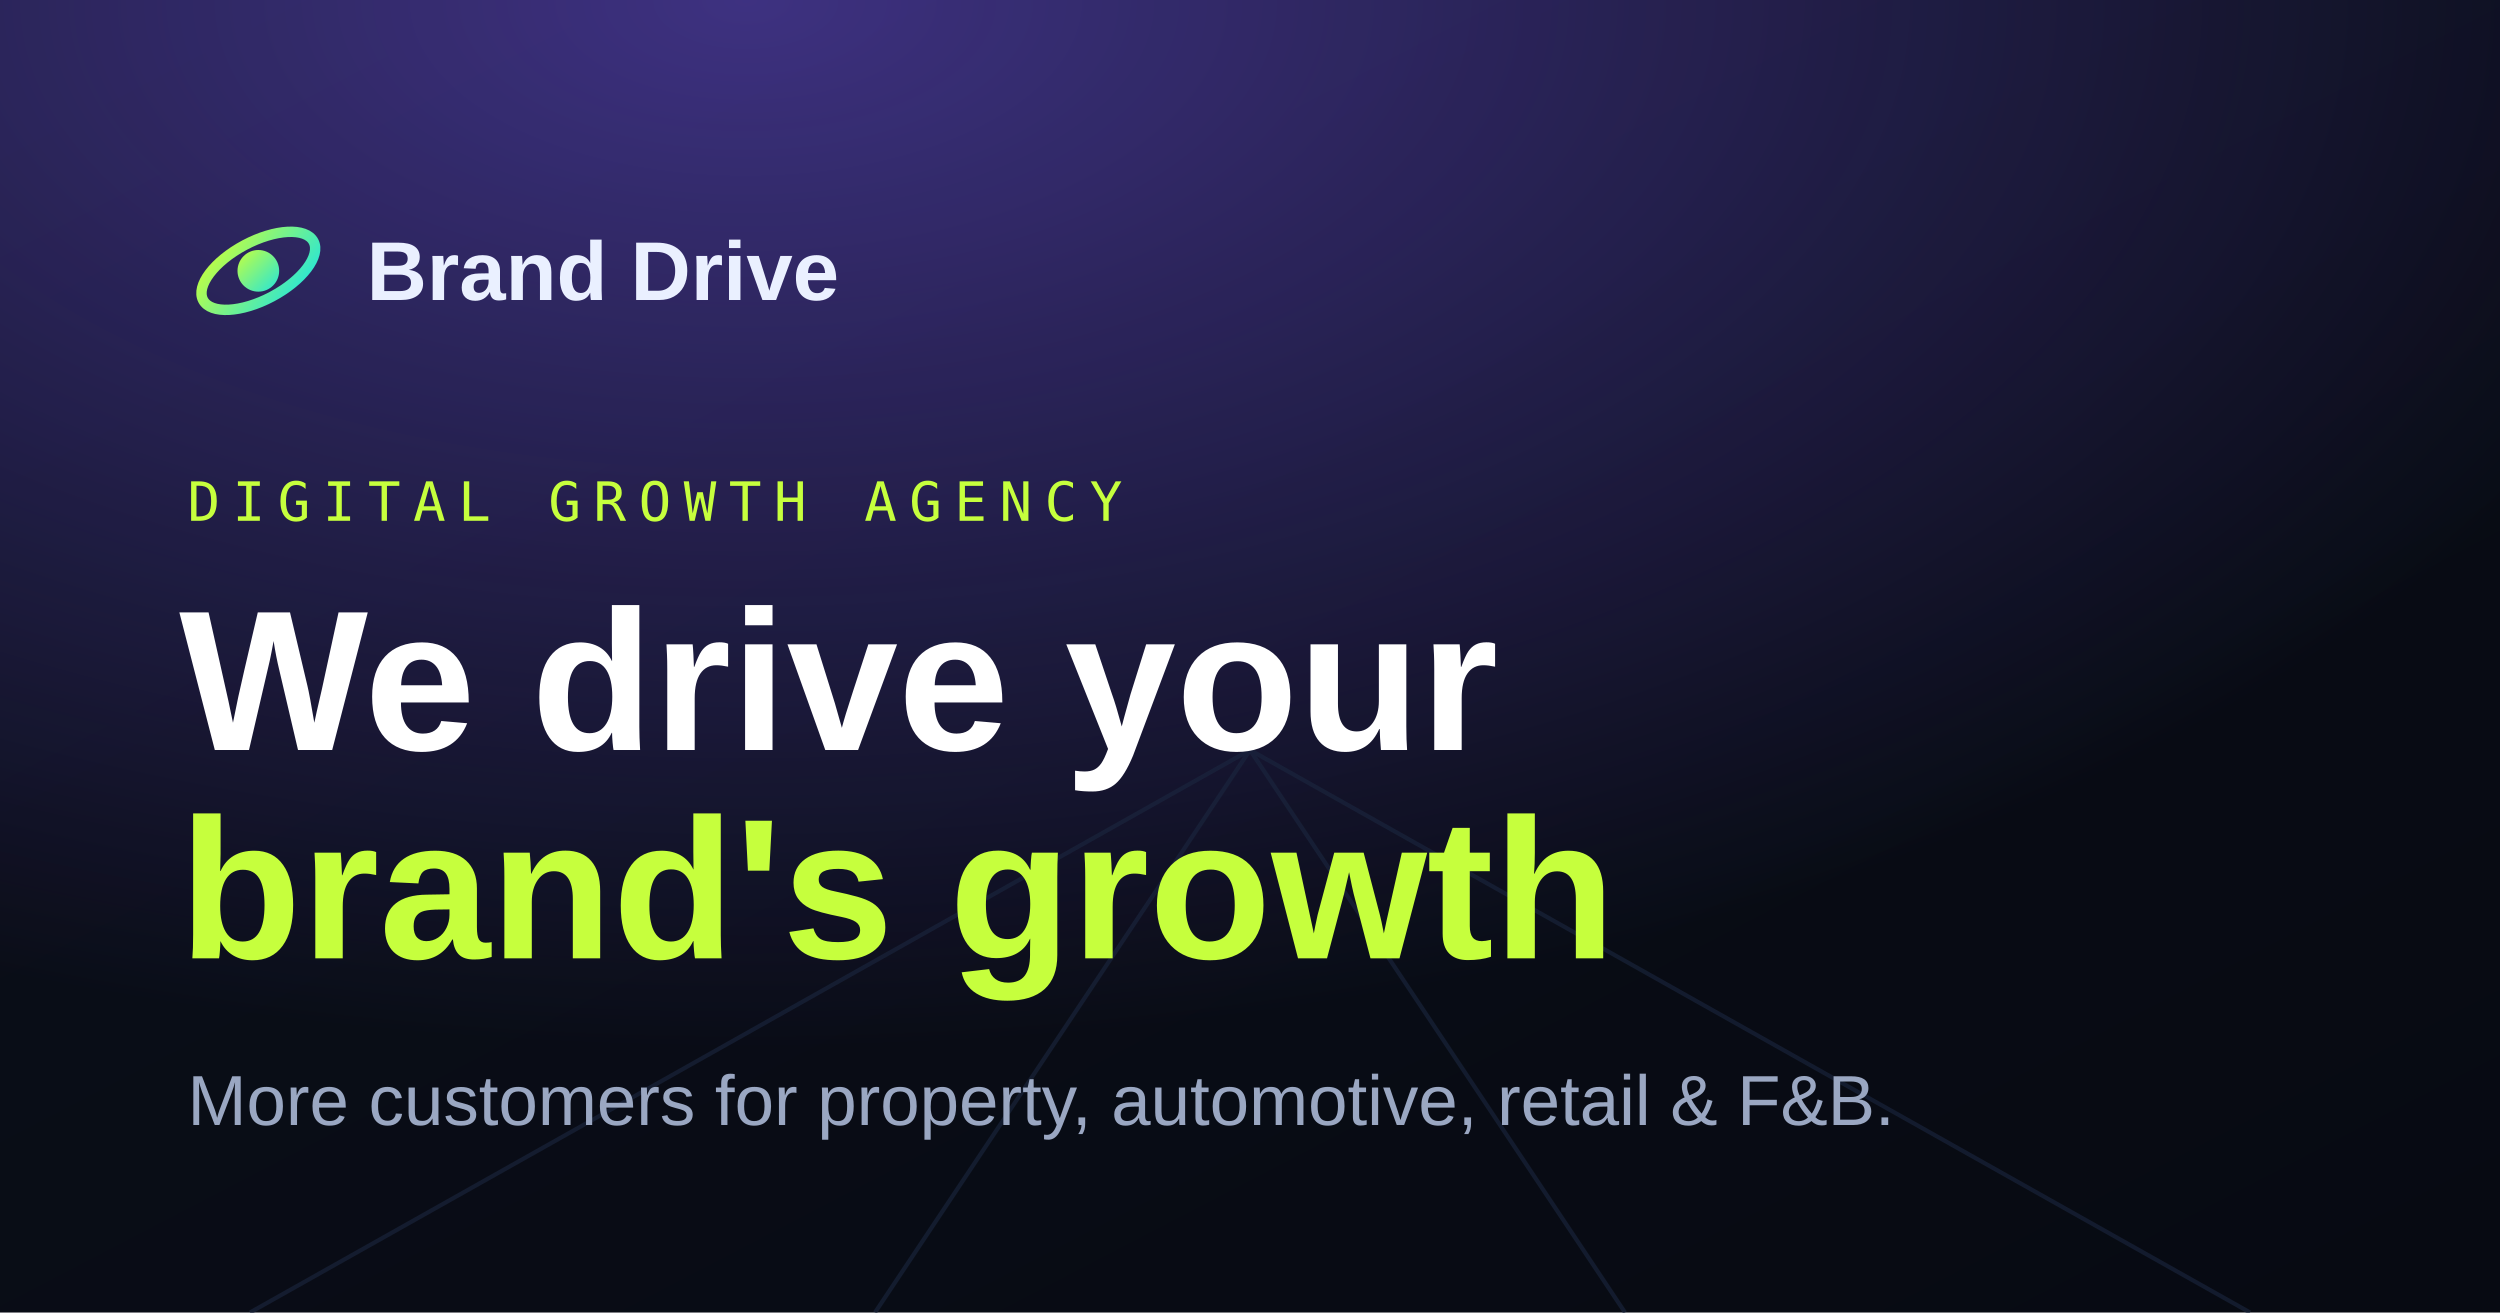
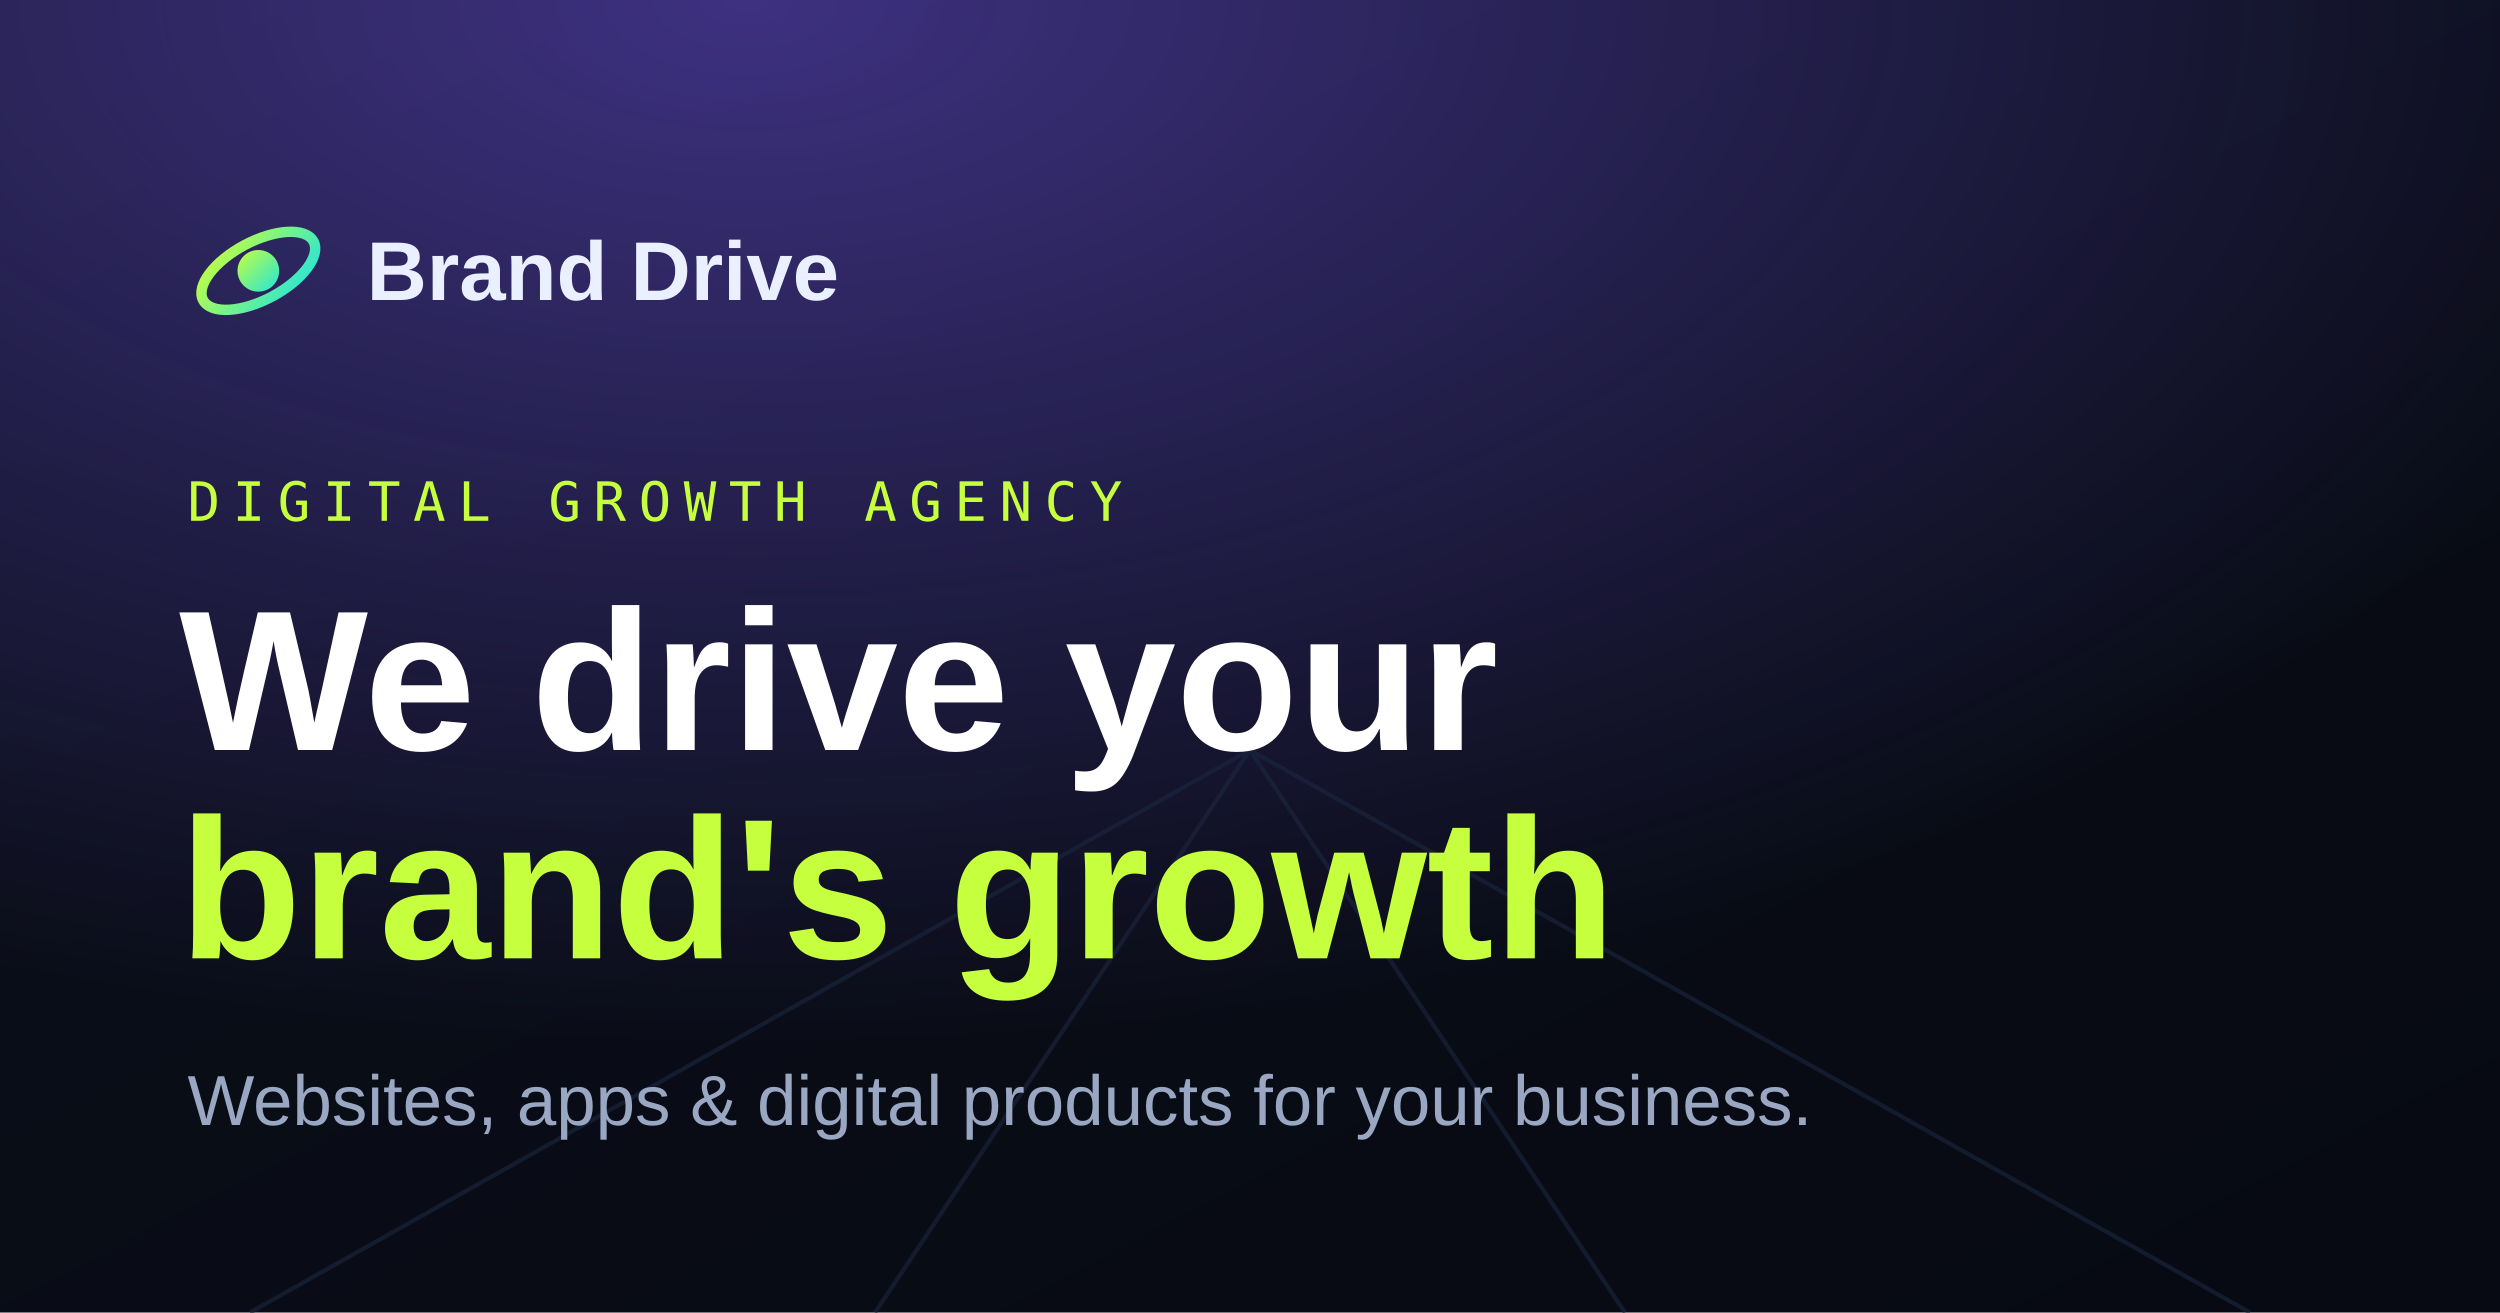
<svg xmlns="http://www.w3.org/2000/svg" width="1200" height="630" viewBox="0 0 1200 630">
  <defs>
    <linearGradient id="bg" x1="0" y1="0" x2="1" y2="1">
      <stop offset="0%" stop-color="#0b0f1a" />
      <stop offset="100%" stop-color="#070a12" />
    </linearGradient>
    <radialGradient id="glow" cx="30%" cy="0%" r="80%">
      <stop offset="0%" stop-color="#7c5cff" stop-opacity="0.45" />
      <stop offset="100%" stop-color="#7c5cff" stop-opacity="0" />
    </radialGradient>
    <linearGradient id="mark" x1="0" y1="0" x2="1" y2="1">
      <stop offset="0%" stop-color="#c6ff3d" />
      <stop offset="100%" stop-color="#23e5db" />
    </linearGradient>
  </defs>
  <rect width="1200" height="630" fill="url(#bg)" />
  <rect width="1200" height="630" fill="url(#glow)" />
  <g stroke="#1b2740" stroke-width="2" opacity="0.6">
    <line x1="600" y1="360" x2="120" y2="630" />
    <line x1="600" y1="360" x2="1080" y2="630" />
    <line x1="600" y1="360" x2="420" y2="630" />
    <line x1="600" y1="360" x2="780" y2="630" />
  </g>
  <g transform="translate(90, 96)">
    <ellipse cx="34" cy="34" rx="30" ry="14" fill="none" stroke="url(#mark)" stroke-width="5" transform="rotate(-28 34 34)" />
    <circle cx="34" cy="34" r="10" fill="url(#mark)" />
    <text x="86" y="48" font-family="'Space Grotesk', Arial, sans-serif" font-size="40" font-weight="700" fill="#eaf0ff">Brand Drive</text>
  </g>
  <text x="90" y="250" font-family="'JetBrains Mono', monospace" font-size="26" letter-spacing="6" fill="#c6ff3d">DIGITAL GROWTH AGENCY</text>
  <text x="86" y="360" font-family="'Space Grotesk', Arial, sans-serif" font-size="96" font-weight="700" fill="#ffffff">We drive your</text>
  <text x="86" y="460" font-family="'Space Grotesk', Arial, sans-serif" font-size="96" font-weight="700" fill="#c6ff3d">brand's growth</text>
-   <text x="90" y="540" font-family="'Space Grotesk', Arial, sans-serif" font-size="34" fill="#9aa7c2">More customers for property, automotive, retail &amp; F&amp;B.</text>
+   <text x="90" y="540" font-family="'Space Grotesk', Arial, sans-serif" font-size="34" fill="#9aa7c2">Websites, apps &amp; digital products for your business.</text>
</svg>
